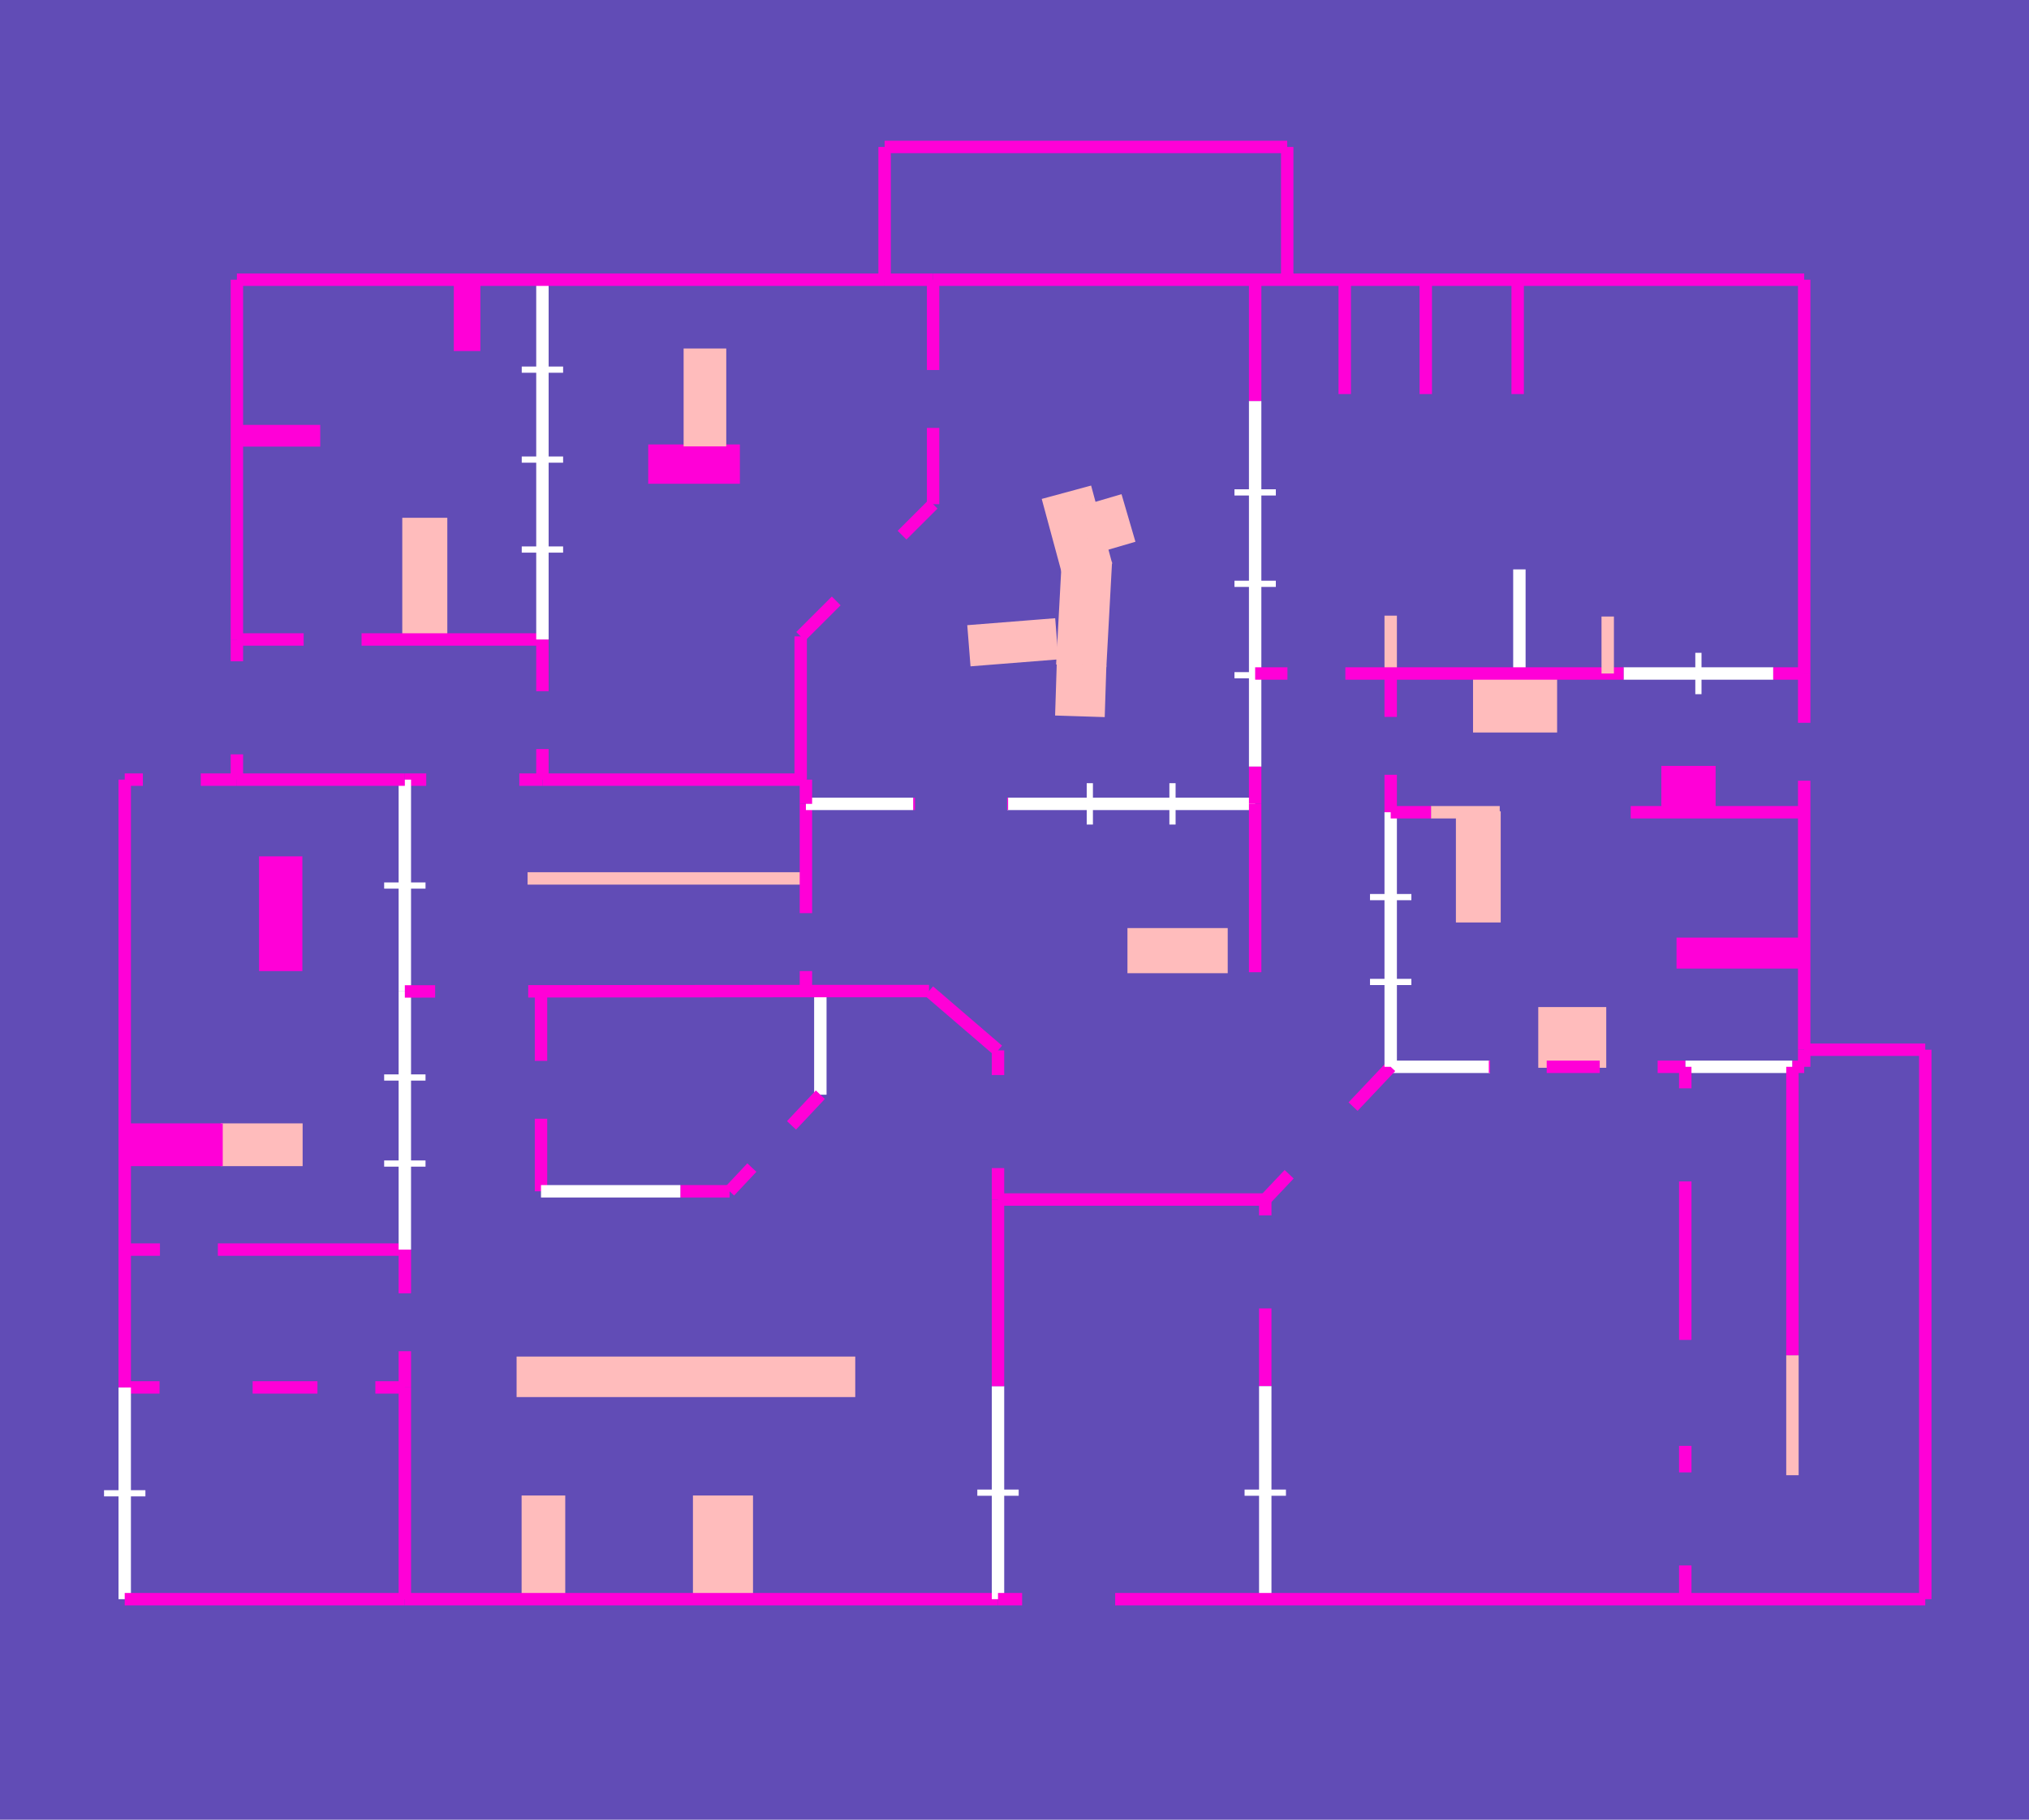
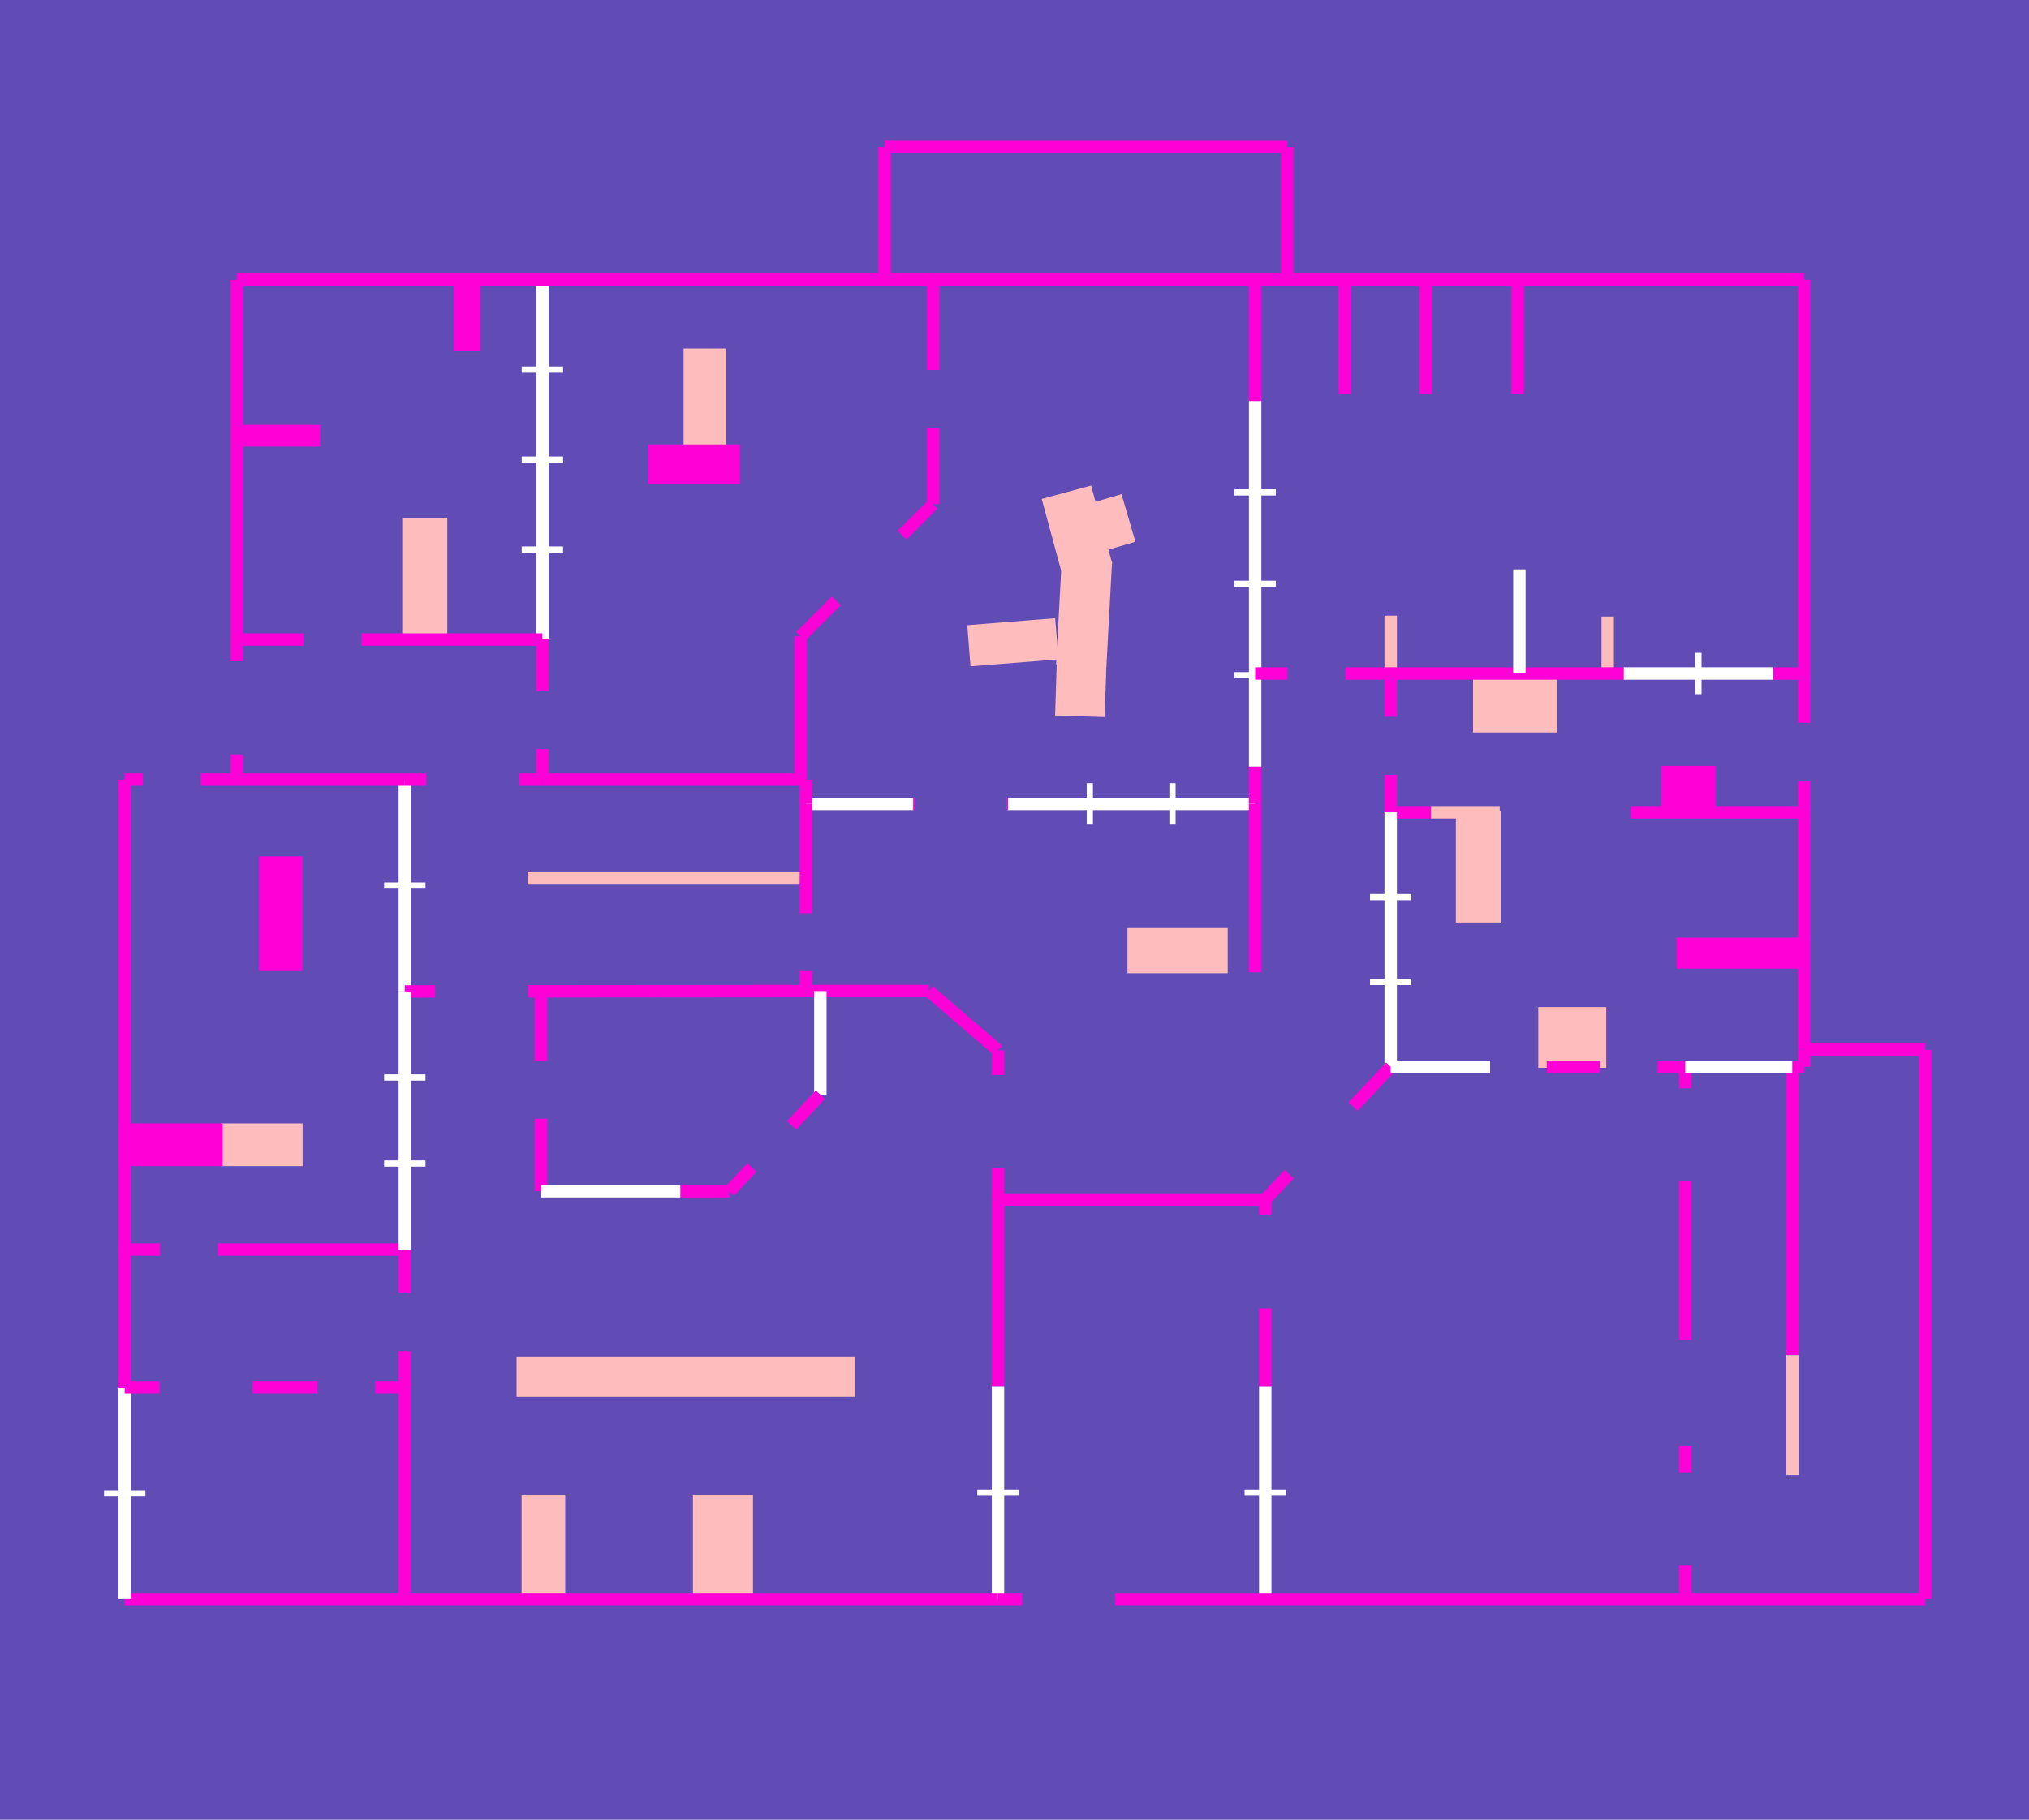
<svg xmlns="http://www.w3.org/2000/svg" viewBox="-377 -377 777 697">
  <rect fill="#614CB6" height="697" width="777" x="-377" y="-377" />
-   <path d="M27.433,103.294 L28.047,122.436 L46.298,121.851 L45.685,102.709 z" fill="#FFBCBC" stroke="#FFBCBC" stroke-width="0.75" transform="scale(1, -1)" />
-   <path d="M218.917,119.027 L187.47,119.027 L187.47,96.802 L218.917,96.802 z" fill="#FFBCBC" stroke="#FFBCBC" stroke-width="0.75" transform="scale(1, -1)" />
  <path d="M-193.416,269.863 L-202.838,269.863 L-202.838,242.925 L-193.416,242.925 z" fill="#FF00D7" stroke="#FF00D7" stroke-width="0.75" transform="scale(1, -1)" />
+   <path d="M-99.254,206.386 L-114.834,206.386 L-114.834,243.13 L-99.254,243.13 z" fill="#FFBCBC" stroke="#FFBCBC" stroke-width="0.75" transform="scale(1, -1)" />
+   <path d="M265.394,17.485 L313.915,17.485 L313.915,6.38 L265.394,6.38 z" fill="#FF00D7" stroke="#FF00D7" stroke-width="0.75" transform="scale(1, -1)" />
+   <path d="M48.464,161.39 L46.319,121.838 L27.826,122.841 L29.971,162.393 z" fill="#FFBCBC" stroke="#FFBCBC" stroke-width="0.75" transform="scale(1, -1)" />
  <path d="M22.388,185.631 L40.575,190.551 L48.464,161.39 L30.277,156.47 z" fill="#FFBCBC" stroke="#FFBCBC" stroke-width="0.75" transform="scale(1, -1)" />
+   <path d="M-261.587,5.419 L-277.423,5.419 L-277.423,48.611 L-261.587,48.611 z" fill="#FF00D7" stroke="#FF00D7" stroke-width="0.75" transform="scale(1, -1)" />
+   <path d="M237.735,-9.118 L212.451,-9.118 L212.451,-31.624 L237.735,-31.624 z" fill="#FFBCBC" stroke="#FFBCBC" stroke-width="0.75" transform="scale(1, -1)" />
+   <path d="M259.569,65.878 L279.616,65.878 L279.616,83.256 L259.569,83.256 z" fill="#FF00D7" stroke="#FF00D7" stroke-width="0.75" transform="scale(1, -1)" />
  <path d="M-4.996,122.172 L-6.187,137.188 L26.738,139.799 L27.929,124.783 z" fill="#FFBCBC" stroke="#FFBCBC" stroke-width="0.75" transform="scale(1, -1)" />
-   <path d="M-261.587,5.419 L-277.423,5.419 L-277.423,48.611 L-261.587,48.611 z" fill="#FF00D7" stroke="#FF00D7" stroke-width="0.75" transform="scale(1, -1)" />
-   <path d="M48.464,161.39 L46.319,121.838 L27.826,122.841 L29.971,162.393 z" fill="#FFBCBC" stroke="#FFBCBC" stroke-width="0.75" transform="scale(1, -1)" />
-   <path d="M-178.797,-142.984 L-49.859,-142.984 L-49.859,-157.753 L-178.797,-157.753 z" fill="#FFBCBC" stroke="#FFBCBC" stroke-width="0.75" transform="scale(1, -1)" />
-   <path d="M237.735,-9.118 L212.451,-9.118 L212.451,-31.624 L237.735,-31.624 z" fill="#FFBCBC" stroke="#FFBCBC" stroke-width="0.75" transform="scale(1, -1)" />
-   <path d="M57.347,169.74 L41.021,164.968 L35.905,182.47 L52.231,187.242 z" fill="#FFBCBC" stroke="#FFBCBC" stroke-width="0.75" transform="scale(1, -1)" />
+   <path d="M-292.08,-53.668 L-261.484,-53.668 L-261.484,-69.298 L-292.08,-69.298 z" fill="#FFBCBC" stroke="#FFBCBC" stroke-width="0.75" transform="scale(1, -1)" />
  <path d="M-160.915,-196.204 L-176.877,-196.204 L-176.877,-235.539 L-160.915,-235.539 z" fill="#FFBCBC" stroke="#FFBCBC" stroke-width="0.75" transform="scale(1, -1)" />
  <path d="M-222.576,132.058 L-206.076,132.058 L-206.076,178.293 L-222.576,178.293 z" fill="#FFBCBC" stroke="#FFBCBC" stroke-width="0.75" transform="scale(1, -1)" />
+   <path d="M55.131,21.139 L92.773,21.139 L92.773,4.603 L55.131,4.603 z" fill="#FFBCBC" stroke="#FFBCBC" stroke-width="0.75" transform="scale(1, -1)" />
  <path d="M-128.392,206.386 L-94.039,206.386 L-94.039,192.075 L-128.392,192.075 z" fill="#FF00D7" stroke="#FF00D7" stroke-width="0.75" transform="scale(1, -1)" />
+   <path d="M57.347,169.74 L41.021,164.968 L35.905,182.47 L52.231,187.242 z" fill="#FFBCBC" stroke="#FFBCBC" stroke-width="0.75" transform="scale(1, -1)" />
+   <path d="M27.433,103.294 L28.047,122.436 L46.298,121.851 L45.685,102.709 z" fill="#FFBCBC" stroke="#FFBCBC" stroke-width="0.75" transform="scale(1, -1)" />
+   <path d="M-286.286,206.316 L-254.744,206.316 L-254.744,213.869 L-286.286,213.869 z" fill="#FF00D7" stroke="#FF00D7" stroke-width="0.75" transform="scale(1, -1)" />
  <path d="M180.909,24.038 L197.318,24.038 L197.318,65.878 L180.909,65.878 z" fill="#FFBCBC" stroke="#FFBCBC" stroke-width="0.75" transform="scale(1, -1)" />
-   <path d="M55.131,21.139 L92.773,21.139 L92.773,4.603 L55.131,4.603 z" fill="#FFBCBC" stroke="#FFBCBC" stroke-width="0.75" transform="scale(1, -1)" />
-   <path d="M-292.08,-53.668 L-261.484,-53.668 L-261.484,-69.298 L-292.08,-69.298 z" fill="#FFBCBC" stroke="#FFBCBC" stroke-width="0.75" transform="scale(1, -1)" />
-   <path d="M-286.286,206.316 L-254.744,206.316 L-254.744,213.869 L-286.286,213.869 z" fill="#FF00D7" stroke="#FF00D7" stroke-width="0.75" transform="scale(1, -1)" />
  <path d="M-89.014,-196.204 L-111.264,-196.204 L-111.264,-235.539 L-89.014,-235.539 z" fill="#FFBCBC" stroke="#FFBCBC" stroke-width="0.75" transform="scale(1, -1)" />
+   <path d="M-178.797,-142.984 L-49.859,-142.984 L-49.859,-157.753 L-178.797,-157.753 z" fill="#FFBCBC" stroke="#FFBCBC" stroke-width="0.75" transform="scale(1, -1)" />
  <path d="M-329.237,-69.298 L-292.08,-69.298 L-292.08,-53.668 L-329.237,-53.668 z" fill="#FF00D7" stroke="#FF00D7" stroke-width="0.75" transform="scale(1, -1)" />
-   <path d="M265.394,17.485 L313.915,17.485 L313.915,6.38 L265.394,6.38 z" fill="#FF00D7" stroke="#FF00D7" stroke-width="0.75" transform="scale(1, -1)" />
-   <path d="M-99.254,206.386 L-114.834,206.386 L-114.834,243.13 L-99.254,243.13 z" fill="#FFBCBC" stroke="#FFBCBC" stroke-width="0.75" transform="scale(1, -1)" />
-   <path d="M259.569,65.878 L279.616,65.878 L279.616,83.256 L259.569,83.256 z" fill="#FF00D7" stroke="#FF00D7" stroke-width="0.75" transform="scale(1, -1)" />
-   <path d="M-19.669,183.876 L-19.669,213.09 z" fill="none" stroke="#FF00D7" stroke-width="4.752" transform="scale(1, -1)" />
-   <path d="M-19.669,235.268 L-19.669,269.863 z" fill="none" stroke="#FF00D7" stroke-width="4.752" transform="scale(1, -1)" />
-   <path d="M204.845,158.904 L204.845,119.027 z" fill="none" stroke="#FFFFFF" stroke-width="4.752" transform="scale(1, -1)" />
-   <path d="M309.407,-188.064 L309.407,-142.095 z" fill="none" stroke="#FFBCBC" stroke-width="4.752" transform="scale(1, -1)" />
-   <path d="M-221.969,-235.539 L5.182,-235.539 z" fill="none" stroke="#FF00D7" stroke-width="4.752" transform="scale(1, -1)" />
-   <path d="M-286.286,132.058 L-260.717,132.058 z" fill="none" stroke="#FF00D7" stroke-width="4.752" transform="scale(1, -1)" />
-   <path d="M-238.539,132.058 L-169.279,132.058 z" fill="none" stroke="#FF00D7" stroke-width="4.752" transform="scale(1, -1)" />
-   <path d="M197.318,65.878 L170.991,65.878 z" fill="none" stroke="#FFBCBC" stroke-width="4.752" transform="scale(1, -1)" />
-   <path d="M-169.279,132.058 L-169.279,112.259 z" fill="none" stroke="#FF00D7" stroke-width="4.752" transform="scale(1, -1)" />
-   <path d="M-169.279,90.081 L-169.279,78.373 z" fill="none" stroke="#FF00D7" stroke-width="4.752" transform="scale(1, -1)" />
-   <path d="M-62.85,-2.617 L-62.85,-42.309 z" fill="none" stroke="#FFFFFF" stroke-width="4.752" transform="scale(1, -1)" />
-   <path d="M247.474,65.878 L313.915,65.878 z" fill="none" stroke="#FF00D7" stroke-width="4.752" transform="scale(1, -1)" />
-   <path d="M-38.241,320.713 L115.932,320.713 z" fill="none" stroke="#FF00D7" stroke-width="4.752" transform="scale(1, -1)" />
-   <path d="M-286.286,78.373 L-286.286,88.059 z" fill="none" stroke="#FF00D7" stroke-width="4.752" transform="scale(1, -1)" />
-   <path d="M-286.286,123.702 L-286.286,132.058 z" fill="none" stroke="#FF00D7" stroke-width="4.752" transform="scale(1, -1)" />
-   <path d="M155.563,141.184 L155.563,119.027 z" fill="none" stroke="#FFBCBC" stroke-width="4.752" transform="scale(1, -1)" />
-   <path d="M-70.386,133.239 L-56.777,146.827 z" fill="none" stroke="#FF00D7" stroke-width="4.752" transform="scale(1, -1)" />
-   <path d="M-31.553,172.011 L-19.669,183.876 z" fill="none" stroke="#FF00D7" stroke-width="4.752" transform="scale(1, -1)" />
+   <path d="M218.917,119.027 L187.47,119.027 L187.47,96.802 L218.917,96.802 z" fill="#FFBCBC" stroke="#FFBCBC" stroke-width="0.75" transform="scale(1, -1)" />
  <path d="M-116.455,-79.306 L-97.608,-79.306 z" fill="none" stroke="#FF00D7" stroke-width="4.752" transform="scale(1, -1)" />
-   <path d="M-174.962,40.534 L-68.382,40.534 z" fill="none" stroke="#FFBCBC" stroke-width="4.752" transform="scale(1, -1)" />
-   <path d="M-286.286,269.863 L-286.286,132.058 z" fill="none" stroke="#FF00D7" stroke-width="4.752" transform="scale(1, -1)" />
-   <path d="M244.74,119.027 L302.063,119.027 z" fill="none" stroke="#FFFFFF" stroke-width="4.752" transform="scale(1, -1)" />
-   <path d="M273.401,111.107 L273.401,126.948 z" fill="none" stroke="#FFFFFF" stroke-width="2.376" transform="scale(1, -1)" />
-   <path d="M193.621,-31.624 L155.563,-31.624 z" fill="none" stroke="#FFFFFF" stroke-width="4.752" transform="scale(1, -1)" />
-   <path d="M-221.969,-101.643 L-293.573,-101.643 z" fill="none" stroke="#FF00D7" stroke-width="4.752" transform="scale(1, -1)" />
-   <path d="M-315.751,-101.643 L-329.237,-101.643 z" fill="none" stroke="#FF00D7" stroke-width="4.752" transform="scale(1, -1)" />
-   <path d="M-68.382,69.09 L-68.382,27.23 z" fill="none" stroke="#FF00D7" stroke-width="4.752" transform="scale(1, -1)" />
-   <path d="M-68.382,5.052 L-68.382,-2.617 z" fill="none" stroke="#FF00D7" stroke-width="4.752" transform="scale(1, -1)" />
-   <path d="M-329.237,-154.427 L-315.902,-154.427 z" fill="none" stroke="#FF00D7" stroke-width="4.752" transform="scale(1, -1)" />
-   <path d="M-280.258,-154.427 L-255.436,-154.427 z" fill="none" stroke="#FF00D7" stroke-width="4.752" transform="scale(1, -1)" />
-   <path d="M-233.258,-154.427 L-221.969,-154.427 z" fill="none" stroke="#FF00D7" stroke-width="4.752" transform="scale(1, -1)" />
-   <path d="M5.182,-153.95 L5.182,-235.539 z" fill="none" stroke="#FFFFFF" stroke-width="4.752" transform="scale(1, -1)" />
-   <path d="M-2.739,-194.744 L13.103,-194.744 z" fill="none" stroke="#FFFFFF" stroke-width="2.376" transform="scale(1, -1)" />
-   <path d="M-70.386,133.239 L-70.386,78.373 z" fill="none" stroke="#FF00D7" stroke-width="4.752" transform="scale(1, -1)" />
-   <path d="M-329.237,78.373 L-329.237,-101.643 z" fill="none" stroke="#FF00D7" stroke-width="4.752" transform="scale(1, -1)" />
+   <path d="M8.687,69.09 L103.656,69.09 z" fill="none" stroke="#FFFFFF" stroke-width="4.752" transform="scale(1, -1)" />
+   <path d="M40.344,61.169 L40.344,77.01 z" fill="none" stroke="#FFFFFF" stroke-width="2.376" transform="scale(1, -1)" />
+   <path d="M72,61.169 L72,77.01 z" fill="none" stroke="#FFFFFF" stroke-width="2.376" transform="scale(1, -1)" />
  <path d="M103.656,223.411 L103.656,83.346 z" fill="none" stroke="#FFFFFF" stroke-width="4.752" transform="scale(1, -1)" />
  <path d="M95.735,188.395 L111.576,188.395 z" fill="none" stroke="#FFFFFF" stroke-width="2.376" transform="scale(1, -1)" />
  <path d="M95.735,153.378 L111.576,153.378 z" fill="none" stroke="#FFFFFF" stroke-width="2.376" transform="scale(1, -1)" />
  <path d="M95.735,118.362 L111.576,118.362 z" fill="none" stroke="#FFFFFF" stroke-width="2.376" transform="scale(1, -1)" />
+   <path d="M313.915,-25.081 L313.915,-31.624 z" fill="none" stroke="#FF00D7" stroke-width="4.752" transform="scale(1, -1)" />
+   <path d="M309.407,-142.095 L309.407,-31.624 z" fill="none" stroke="#FF00D7" stroke-width="4.752" transform="scale(1, -1)" />
  <path d="M-221.969,-154.427 L-221.969,-140.566 z" fill="none" stroke="#FF00D7" stroke-width="4.752" transform="scale(1, -1)" />
  <path d="M-221.969,-118.388 L-221.969,-101.643 z" fill="none" stroke="#FF00D7" stroke-width="4.752" transform="scale(1, -1)" />
+   <path d="M360.278,-235.539 L360.278,-25.081 z" fill="none" stroke="#FF00D7" stroke-width="4.752" transform="scale(1, -1)" />
+   <path d="M155.563,65.878 L170.991,65.878 z" fill="none" stroke="#FF00D7" stroke-width="4.752" transform="scale(1, -1)" />
  <path d="M268.367,-176.816 L268.367,-186.977 z" fill="none" stroke="#FF00D7" stroke-width="4.752" transform="scale(1, -1)" />
  <path d="M268.367,-222.621 L268.367,-235.539 z" fill="none" stroke="#FF00D7" stroke-width="4.752" transform="scale(1, -1)" />
-   <path d="M107.528,-82.46 L107.528,-88.522 z" fill="none" stroke="#FF00D7" stroke-width="4.752" transform="scale(1, -1)" />
-   <path d="M107.528,-124.165 L107.528,-153.95 z" fill="none" stroke="#FF00D7" stroke-width="4.752" transform="scale(1, -1)" />
-   <path d="M107.528,-153.95 L107.528,-235.539 z" fill="none" stroke="#FFFFFF" stroke-width="4.752" transform="scale(1, -1)" />
-   <path d="M99.608,-194.744 L115.449,-194.744 z" fill="none" stroke="#FFFFFF" stroke-width="2.376" transform="scale(1, -1)" />
+   <path d="M-286.286,78.373 L-300.112,78.373 z" fill="none" stroke="#FF00D7" stroke-width="4.752" transform="scale(1, -1)" />
+   <path d="M-322.29,78.373 L-329.237,78.373 z" fill="none" stroke="#FF00D7" stroke-width="4.752" transform="scale(1, -1)" />
+   <path d="M-70.386,78.373 L-169.279,78.373 z" fill="none" stroke="#FF00D7" stroke-width="4.752" transform="scale(1, -1)" />
+   <path d="M8.687,69.09 L9.055,69.09 z" fill="none" stroke="#FF00D7" stroke-width="4.752" transform="scale(1, -1)" />
+   <path d="M-26.589,69.09 L-27.305,69.09 z" fill="none" stroke="#FF00D7" stroke-width="4.752" transform="scale(1, -1)" />
+   <path d="M-221.969,-2.759 L-221.969,78.373 z" fill="none" stroke="#FFFFFF" stroke-width="4.752" transform="scale(1, -1)" />
+   <path d="M-214.048,37.807 L-229.889,37.807 z" fill="none" stroke="#FFFFFF" stroke-width="2.376" transform="scale(1, -1)" />
+   <path d="M168.991,226.063 L168.991,269.863 z" fill="none" stroke="#FF00D7" stroke-width="4.752" transform="scale(1, -1)" />
+   <path d="M-329.237,-235.539 L-221.969,-235.539 z" fill="none" stroke="#FF00D7" stroke-width="4.752" transform="scale(1, -1)" />
+   <path d="M-221.969,-101.643 L-293.573,-101.643 z" fill="none" stroke="#FF00D7" stroke-width="4.752" transform="scale(1, -1)" />
+   <path d="M-315.751,-101.643 L-329.237,-101.643 z" fill="none" stroke="#FF00D7" stroke-width="4.752" transform="scale(1, -1)" />
+   <path d="M-174.962,40.534 L-68.382,40.534 z" fill="none" stroke="#FFBCBC" stroke-width="4.752" transform="scale(1, -1)" />
+   <path d="M268.367,-31.624 L257.789,-31.624 z" fill="none" stroke="#FF00D7" stroke-width="4.752" transform="scale(1, -1)" />
+   <path d="M235.611,-31.624 L215.309,-31.624 z" fill="none" stroke="#FF00D7" stroke-width="4.752" transform="scale(1, -1)" />
+   <path d="M193.131,-31.624 L193.621,-31.624 z" fill="none" stroke="#FF00D7" stroke-width="4.752" transform="scale(1, -1)" />
+   <path d="M115.932,320.713 L115.932,269.863 z" fill="none" stroke="#FF00D7" stroke-width="4.752" transform="scale(1, -1)" />
+   <path d="M103.656,69.09 L103.656,83.346 z" fill="none" stroke="#FF00D7" stroke-width="4.752" transform="scale(1, -1)" />
+   <path d="M268.367,-31.624 L268.367,-39.88 z" fill="none" stroke="#FF00D7" stroke-width="4.752" transform="scale(1, -1)" />
+   <path d="M268.367,-75.524 L268.367,-136.231 z" fill="none" stroke="#FF00D7" stroke-width="4.752" transform="scale(1, -1)" />
+   <path d="M-169.825,-2.759 L-169.825,-29.345 z" fill="none" stroke="#FF00D7" stroke-width="4.752" transform="scale(1, -1)" />
+   <path d="M-169.825,-51.523 L-169.825,-79.306 z" fill="none" stroke="#FF00D7" stroke-width="4.752" transform="scale(1, -1)" />
+   <path d="M-70.386,133.239 L-56.777,146.827 z" fill="none" stroke="#FF00D7" stroke-width="4.752" transform="scale(1, -1)" />
+   <path d="M-31.553,172.011 L-19.669,183.876 z" fill="none" stroke="#FF00D7" stroke-width="4.752" transform="scale(1, -1)" />
  <path d="M309.407,-31.624 L268.367,-31.624 z" fill="none" stroke="#FFFFFF" stroke-width="4.752" transform="scale(1, -1)" />
+   <path d="M-70.386,133.239 L-70.386,78.373 z" fill="none" stroke="#FF00D7" stroke-width="4.752" transform="scale(1, -1)" />
  <path d="M-169.279,269.863 L-169.279,132.058 z" fill="none" stroke="#FFFFFF" stroke-width="4.752" transform="scale(1, -1)" />
  <path d="M-177.2,235.412 L-161.359,235.412 z" fill="none" stroke="#FFFFFF" stroke-width="2.376" transform="scale(1, -1)" />
  <path d="M-177.2,200.961 L-161.359,200.961 z" fill="none" stroke="#FFFFFF" stroke-width="2.376" transform="scale(1, -1)" />
  <path d="M-177.2,166.51 L-161.359,166.51 z" fill="none" stroke="#FFFFFF" stroke-width="2.376" transform="scale(1, -1)" />
-   <path d="M313.915,-25.081 L313.915,-31.624 z" fill="none" stroke="#FF00D7" stroke-width="4.752" transform="scale(1, -1)" />
+   <path d="M-329.237,-235.539 L-329.237,-154.427 z" fill="none" stroke="#FFFFFF" stroke-width="4.752" transform="scale(1, -1)" />
+   <path d="M-321.316,-194.983 L-337.158,-194.983 z" fill="none" stroke="#FFFFFF" stroke-width="2.376" transform="scale(1, -1)" />
+   <path d="M137.963,269.863 L137.963,226.063 z" fill="none" stroke="#FF00D7" stroke-width="4.752" transform="scale(1, -1)" />
+   <path d="M107.528,-153.95 L107.528,-235.539 z" fill="none" stroke="#FFFFFF" stroke-width="4.752" transform="scale(1, -1)" />
+   <path d="M99.608,-194.744 L115.449,-194.744 z" fill="none" stroke="#FFFFFF" stroke-width="2.376" transform="scale(1, -1)" />
+   <path d="M-27.305,69.09 L-68.382,69.09 z" fill="none" stroke="#FFFFFF" stroke-width="4.752" transform="scale(1, -1)" />
+   <path d="M155.563,-31.624 L155.563,65.878 z" fill="none" stroke="#FFFFFF" stroke-width="4.752" transform="scale(1, -1)" />
+   <path d="M163.484,0.877 L147.643,0.877 z" fill="none" stroke="#FFFFFF" stroke-width="2.376" transform="scale(1, -1)" />
+   <path d="M163.484,33.377 L147.643,33.377 z" fill="none" stroke="#FFFFFF" stroke-width="2.376" transform="scale(1, -1)" />
+   <path d="M313.915,-31.624 L309.407,-31.624 z" fill="none" stroke="#FF00D7" stroke-width="4.752" transform="scale(1, -1)" />
+   <path d="M5.182,-82.46 L5.182,-70.421 z" fill="none" stroke="#FF00D7" stroke-width="4.752" transform="scale(1, -1)" />
+   <path d="M5.182,-34.778 L5.182,-25.327 z" fill="none" stroke="#FF00D7" stroke-width="4.752" transform="scale(1, -1)" />
+   <path d="M155.563,-31.624 L141.153,-46.874 z" fill="none" stroke="#FF00D7" stroke-width="4.752" transform="scale(1, -1)" />
+   <path d="M116.673,-72.782 L107.528,-82.46 z" fill="none" stroke="#FF00D7" stroke-width="4.752" transform="scale(1, -1)" />
+   <path d="M-21.237,-2.617 L-68.382,-2.617 z" fill="none" stroke="#FF00D7" stroke-width="4.752" transform="scale(1, -1)" />
+   <path d="M155.563,141.184 L155.563,119.027 z" fill="none" stroke="#FFBCBC" stroke-width="4.752" transform="scale(1, -1)" />
  <path d="M155.563,119.027 L155.563,102.406 z" fill="none" stroke="#FF00D7" stroke-width="4.752" transform="scale(1, -1)" />
  <path d="M155.563,80.228 L155.563,65.878 z" fill="none" stroke="#FF00D7" stroke-width="4.752" transform="scale(1, -1)" />
+   <path d="M197.318,65.878 L170.991,65.878 z" fill="none" stroke="#FFBCBC" stroke-width="4.752" transform="scale(1, -1)" />
+   <path d="M115.932,269.863 L-19.669,269.863 z" fill="none" stroke="#FF00D7" stroke-width="4.752" transform="scale(1, -1)" />
+   <path d="M204.186,269.863 L204.186,226.063 z" fill="none" stroke="#FF00D7" stroke-width="4.752" transform="scale(1, -1)" />
+   <path d="M-68.382,69.09 L-68.382,27.23 z" fill="none" stroke="#FF00D7" stroke-width="4.752" transform="scale(1, -1)" />
+   <path d="M-68.382,5.052 L-68.382,-2.617 z" fill="none" stroke="#FF00D7" stroke-width="4.752" transform="scale(1, -1)" />
+   <path d="M-329.237,78.373 L-329.237,-101.643 z" fill="none" stroke="#FF00D7" stroke-width="4.752" transform="scale(1, -1)" />
+   <path d="M-19.669,183.876 L-19.669,213.09 z" fill="none" stroke="#FF00D7" stroke-width="4.752" transform="scale(1, -1)" />
+   <path d="M-19.669,235.268 L-19.669,269.863 z" fill="none" stroke="#FF00D7" stroke-width="4.752" transform="scale(1, -1)" />
+   <path d="M244.74,119.027 L302.063,119.027 z" fill="none" stroke="#FFFFFF" stroke-width="4.752" transform="scale(1, -1)" />
+   <path d="M273.401,111.107 L273.401,126.948 z" fill="none" stroke="#FFFFFF" stroke-width="2.376" transform="scale(1, -1)" />
+   <path d="M-62.85,-2.617 L-62.85,-42.309 z" fill="none" stroke="#FFFFFF" stroke-width="4.752" transform="scale(1, -1)" />
+   <path d="M-329.237,-154.427 L-315.902,-154.427 z" fill="none" stroke="#FF00D7" stroke-width="4.752" transform="scale(1, -1)" />
+   <path d="M-280.258,-154.427 L-255.436,-154.427 z" fill="none" stroke="#FF00D7" stroke-width="4.752" transform="scale(1, -1)" />
+   <path d="M-233.258,-154.427 L-221.969,-154.427 z" fill="none" stroke="#FF00D7" stroke-width="4.752" transform="scale(1, -1)" />
+   <path d="M-221.969,-2.759 L-210.368,-2.748 z" fill="none" stroke="#FF00D7" stroke-width="4.752" transform="scale(1, -1)" />
+   <path d="M-174.724,-2.715 L-68.382,-2.617 z" fill="none" stroke="#FF00D7" stroke-width="4.752" transform="scale(1, -1)" />
+   <path d="M5.182,-153.95 L5.182,-235.539 z" fill="none" stroke="#FFFFFF" stroke-width="4.752" transform="scale(1, -1)" />
+   <path d="M-2.739,-194.744 L13.103,-194.744 z" fill="none" stroke="#FFFFFF" stroke-width="2.376" transform="scale(1, -1)" />
  <path d="M-38.241,269.863 L-286.286,269.863 z" fill="none" stroke="#FF00D7" stroke-width="4.752" transform="scale(1, -1)" />
-   <path d="M-221.969,-235.539 L-221.969,-154.427 z" fill="none" stroke="#FF00D7" stroke-width="4.752" transform="scale(1, -1)" />
-   <path d="M5.182,-82.46 L5.182,-70.421 z" fill="none" stroke="#FF00D7" stroke-width="4.752" transform="scale(1, -1)" />
-   <path d="M5.182,-34.778 L5.182,-25.327 z" fill="none" stroke="#FF00D7" stroke-width="4.752" transform="scale(1, -1)" />
-   <path d="M103.656,119.027 L116.024,119.027 z" fill="none" stroke="#FF00D7" stroke-width="4.752" transform="scale(1, -1)" />
-   <path d="M138.202,119.027 L244.74,119.027 z" fill="none" stroke="#FF00D7" stroke-width="4.752" transform="scale(1, -1)" />
-   <path d="M155.563,-31.624 L141.153,-46.874 z" fill="none" stroke="#FF00D7" stroke-width="4.752" transform="scale(1, -1)" />
-   <path d="M116.673,-72.782 L107.528,-82.46 z" fill="none" stroke="#FF00D7" stroke-width="4.752" transform="scale(1, -1)" />
-   <path d="M107.528,-82.46 L5.182,-82.46 z" fill="none" stroke="#FF00D7" stroke-width="4.752" transform="scale(1, -1)" />
-   <path d="M360.278,-235.539 L360.278,-25.081 z" fill="none" stroke="#FF00D7" stroke-width="4.752" transform="scale(1, -1)" />
-   <path d="M268.367,-31.624 L257.789,-31.624 z" fill="none" stroke="#FF00D7" stroke-width="4.752" transform="scale(1, -1)" />
-   <path d="M235.611,-31.624 L215.309,-31.624 z" fill="none" stroke="#FF00D7" stroke-width="4.752" transform="scale(1, -1)" />
-   <path d="M193.131,-31.624 L193.621,-31.624 z" fill="none" stroke="#FF00D7" stroke-width="4.752" transform="scale(1, -1)" />
+   <path d="M-97.608,-79.306 L-89.074,-70.222 z" fill="none" stroke="#FF00D7" stroke-width="4.752" transform="scale(1, -1)" />
+   <path d="M-73.889,-54.059 L-62.85,-42.309 z" fill="none" stroke="#FF00D7" stroke-width="4.752" transform="scale(1, -1)" />
+   <path d="M238.669,119.027 L238.669,140.852 z" fill="none" stroke="#FFBCBC" stroke-width="4.752" transform="scale(1, -1)" />
+   <path d="M103.656,269.863 L103.656,223.411 z" fill="none" stroke="#FF00D7" stroke-width="4.752" transform="scale(1, -1)" />
  <path d="M-221.969,-101.643 L-221.969,-2.759 z" fill="none" stroke="#FFFFFF" stroke-width="4.752" transform="scale(1, -1)" />
  <path d="M-214.048,-68.682 L-229.889,-68.682 z" fill="none" stroke="#FFFFFF" stroke-width="2.376" transform="scale(1, -1)" />
  <path d="M-214.048,-35.72 L-229.889,-35.72 z" fill="none" stroke="#FFFFFF" stroke-width="2.376" transform="scale(1, -1)" />
+   <path d="M-169.825,-79.306 L-116.455,-79.306 z" fill="none" stroke="#FFFFFF" stroke-width="4.752" transform="scale(1, -1)" />
+   <path d="M-169.279,132.058 L-169.279,112.259 z" fill="none" stroke="#FF00D7" stroke-width="4.752" transform="scale(1, -1)" />
+   <path d="M-169.279,90.081 L-169.279,78.373 z" fill="none" stroke="#FF00D7" stroke-width="4.752" transform="scale(1, -1)" />
+   <path d="M-221.969,-235.539 L5.182,-235.539 z" fill="none" stroke="#FF00D7" stroke-width="4.752" transform="scale(1, -1)" />
+   <path d="M313.915,-25.081 L360.278,-25.081 z" fill="none" stroke="#FF00D7" stroke-width="4.752" transform="scale(1, -1)" />
+   <path d="M107.528,-82.46 L107.528,-88.522 z" fill="none" stroke="#FF00D7" stroke-width="4.752" transform="scale(1, -1)" />
+   <path d="M107.528,-124.165 L107.528,-153.95 z" fill="none" stroke="#FF00D7" stroke-width="4.752" transform="scale(1, -1)" />
+   <path d="M302.063,119.027 L313.915,119.027 z" fill="none" stroke="#FF00D7" stroke-width="4.752" transform="scale(1, -1)" />
+   <path d="M193.621,-31.624 L155.563,-31.624 z" fill="none" stroke="#FFFFFF" stroke-width="4.752" transform="scale(1, -1)" />
+   <path d="M103.656,4.603 L103.656,69.09 z" fill="none" stroke="#FF00D7" stroke-width="4.752" transform="scale(1, -1)" />
+   <path d="M-68.382,78.373 L-68.382,69.09 z" fill="none" stroke="#FF00D7" stroke-width="4.752" transform="scale(1, -1)" />
+   <path d="M-221.969,78.373 L-286.286,78.373 z" fill="none" stroke="#FF00D7" stroke-width="4.752" transform="scale(1, -1)" />
+   <path d="M-38.241,320.713 L115.932,320.713 z" fill="none" stroke="#FF00D7" stroke-width="4.752" transform="scale(1, -1)" />
+   <path d="M-19.669,269.863 L-38.241,269.863 z" fill="none" stroke="#FF00D7" stroke-width="4.752" transform="scale(1, -1)" />
+   <path d="M313.915,119.027 L313.915,269.863 z" fill="none" stroke="#FF00D7" stroke-width="4.752" transform="scale(1, -1)" />
+   <path d="M309.407,-188.064 L309.407,-142.095 z" fill="none" stroke="#FFBCBC" stroke-width="4.752" transform="scale(1, -1)" />
+   <path d="M-38.241,320.713 L-38.241,269.863 z" fill="none" stroke="#FF00D7" stroke-width="4.752" transform="scale(1, -1)" />
+   <path d="M-286.286,269.863 L-286.286,132.058 z" fill="none" stroke="#FF00D7" stroke-width="4.752" transform="scale(1, -1)" />
+   <path d="M-286.286,78.373 L-286.286,88.059 z" fill="none" stroke="#FF00D7" stroke-width="4.752" transform="scale(1, -1)" />
+   <path d="M-286.286,123.702 L-286.286,132.058 z" fill="none" stroke="#FF00D7" stroke-width="4.752" transform="scale(1, -1)" />
+   <path d="M247.474,65.878 L313.915,65.878 z" fill="none" stroke="#FF00D7" stroke-width="4.752" transform="scale(1, -1)" />
  <path d="M5.182,-25.327 L-21.237,-2.617 z" fill="none" stroke="#FF00D7" stroke-width="4.752" transform="scale(1, -1)" />
-   <path d="M-21.237,-2.617 L-68.382,-2.617 z" fill="none" stroke="#FF00D7" stroke-width="4.752" transform="scale(1, -1)" />
-   <path d="M268.367,-31.624 L268.367,-39.88 z" fill="none" stroke="#FF00D7" stroke-width="4.752" transform="scale(1, -1)" />
-   <path d="M268.367,-75.524 L268.367,-136.231 z" fill="none" stroke="#FF00D7" stroke-width="4.752" transform="scale(1, -1)" />
-   <path d="M-329.237,-235.539 L-329.237,-154.427 z" fill="none" stroke="#FFFFFF" stroke-width="4.752" transform="scale(1, -1)" />
-   <path d="M-321.316,-194.983 L-337.158,-194.983 z" fill="none" stroke="#FFFFFF" stroke-width="2.376" transform="scale(1, -1)" />
-   <path d="M8.687,69.09 L103.656,69.09 z" fill="none" stroke="#FFFFFF" stroke-width="4.752" transform="scale(1, -1)" />
-   <path d="M40.344,61.169 L40.344,77.01 z" fill="none" stroke="#FFFFFF" stroke-width="2.376" transform="scale(1, -1)" />
-   <path d="M72,61.169 L72,77.01 z" fill="none" stroke="#FFFFFF" stroke-width="2.376" transform="scale(1, -1)" />
+   <path d="M-70.386,78.373 L-68.382,78.373 z" fill="none" stroke="#FF00D7" stroke-width="4.752" transform="scale(1, -1)" />
+   <path d="M-329.237,-101.643 L-329.237,-154.427 z" fill="none" stroke="#FF00D7" stroke-width="4.752" transform="scale(1, -1)" />
+   <path d="M-221.969,-235.539 L-221.969,-154.427 z" fill="none" stroke="#FF00D7" stroke-width="4.752" transform="scale(1, -1)" />
+   <path d="M313.915,119.027 L313.915,100.145 z" fill="none" stroke="#FF00D7" stroke-width="4.752" transform="scale(1, -1)" />
+   <path d="M313.915,77.967 L313.915,-25.081 z" fill="none" stroke="#FF00D7" stroke-width="4.752" transform="scale(1, -1)" />
+   <path d="M-286.286,132.058 L-260.717,132.058 z" fill="none" stroke="#FF00D7" stroke-width="4.752" transform="scale(1, -1)" />
+   <path d="M-238.539,132.058 L-169.279,132.058 z" fill="none" stroke="#FF00D7" stroke-width="4.752" transform="scale(1, -1)" />
+   <path d="M5.182,-82.46 L5.182,-153.95 z" fill="none" stroke="#FF00D7" stroke-width="4.752" transform="scale(1, -1)" />
+   <path d="M313.915,269.863 L115.932,269.863 z" fill="none" stroke="#FF00D7" stroke-width="4.752" transform="scale(1, -1)" />
+   <path d="M360.278,-235.539 L50.06,-235.539 z" fill="none" stroke="#FF00D7" stroke-width="4.752" transform="scale(1, -1)" />
+   <path d="M14.417,-235.539 L5.182,-235.539 z" fill="none" stroke="#FF00D7" stroke-width="4.752" transform="scale(1, -1)" />
+   <path d="M103.656,119.027 L116.024,119.027 z" fill="none" stroke="#FF00D7" stroke-width="4.752" transform="scale(1, -1)" />
+   <path d="M138.202,119.027 L244.74,119.027 z" fill="none" stroke="#FF00D7" stroke-width="4.752" transform="scale(1, -1)" />
  <path d="M-169.279,78.373 L-178.127,78.373 z" fill="none" stroke="#FF00D7" stroke-width="4.752" transform="scale(1, -1)" />
  <path d="M-213.77,78.373 L-221.969,78.373 z" fill="none" stroke="#FF00D7" stroke-width="4.752" transform="scale(1, -1)" />
-   <path d="M313.915,-31.624 L309.407,-31.624 z" fill="none" stroke="#FF00D7" stroke-width="4.752" transform="scale(1, -1)" />
-   <path d="M168.991,226.063 L168.991,269.863 z" fill="none" stroke="#FF00D7" stroke-width="4.752" transform="scale(1, -1)" />
-   <path d="M-329.237,-101.643 L-329.237,-154.427 z" fill="none" stroke="#FF00D7" stroke-width="4.752" transform="scale(1, -1)" />
-   <path d="M313.915,119.027 L313.915,100.145 z" fill="none" stroke="#FF00D7" stroke-width="4.752" transform="scale(1, -1)" />
-   <path d="M313.915,77.967 L313.915,-25.081 z" fill="none" stroke="#FF00D7" stroke-width="4.752" transform="scale(1, -1)" />
-   <path d="M360.278,-235.539 L50.06,-235.539 z" fill="none" stroke="#FF00D7" stroke-width="4.752" transform="scale(1, -1)" />
-   <path d="M14.417,-235.539 L5.182,-235.539 z" fill="none" stroke="#FF00D7" stroke-width="4.752" transform="scale(1, -1)" />
-   <path d="M309.407,-142.095 L309.407,-31.624 z" fill="none" stroke="#FF00D7" stroke-width="4.752" transform="scale(1, -1)" />
-   <path d="M103.656,69.09 L103.656,83.346 z" fill="none" stroke="#FF00D7" stroke-width="4.752" transform="scale(1, -1)" />
-   <path d="M-169.825,-2.759 L-169.825,-29.345 z" fill="none" stroke="#FF00D7" stroke-width="4.752" transform="scale(1, -1)" />
-   <path d="M-169.825,-51.523 L-169.825,-79.306 z" fill="none" stroke="#FF00D7" stroke-width="4.752" transform="scale(1, -1)" />
-   <path d="M103.656,269.863 L103.656,223.411 z" fill="none" stroke="#FF00D7" stroke-width="4.752" transform="scale(1, -1)" />
-   <path d="M155.563,-31.624 L155.563,65.878 z" fill="none" stroke="#FFFFFF" stroke-width="4.752" transform="scale(1, -1)" />
-   <path d="M163.484,0.877 L147.643,0.877 z" fill="none" stroke="#FFFFFF" stroke-width="2.376" transform="scale(1, -1)" />
-   <path d="M163.484,33.377 L147.643,33.377 z" fill="none" stroke="#FFFFFF" stroke-width="2.376" transform="scale(1, -1)" />
-   <path d="M5.182,-82.46 L5.182,-153.95 z" fill="none" stroke="#FF00D7" stroke-width="4.752" transform="scale(1, -1)" />
-   <path d="M-221.969,-2.759 L-221.969,78.373 z" fill="none" stroke="#FFFFFF" stroke-width="4.752" transform="scale(1, -1)" />
-   <path d="M-214.048,37.807 L-229.889,37.807 z" fill="none" stroke="#FFFFFF" stroke-width="2.376" transform="scale(1, -1)" />
-   <path d="M-38.241,320.713 L-38.241,269.863 z" fill="none" stroke="#FF00D7" stroke-width="4.752" transform="scale(1, -1)" />
-   <path d="M-97.608,-79.306 L-89.074,-70.222 z" fill="none" stroke="#FF00D7" stroke-width="4.752" transform="scale(1, -1)" />
-   <path d="M-73.889,-54.059 L-62.85,-42.309 z" fill="none" stroke="#FF00D7" stroke-width="4.752" transform="scale(1, -1)" />
-   <path d="M204.186,269.863 L204.186,226.063 z" fill="none" stroke="#FF00D7" stroke-width="4.752" transform="scale(1, -1)" />
-   <path d="M-169.825,-79.306 L-116.455,-79.306 z" fill="none" stroke="#FFFFFF" stroke-width="4.752" transform="scale(1, -1)" />
-   <path d="M115.932,320.713 L115.932,269.863 z" fill="none" stroke="#FF00D7" stroke-width="4.752" transform="scale(1, -1)" />
-   <path d="M-221.969,78.373 L-286.286,78.373 z" fill="none" stroke="#FF00D7" stroke-width="4.752" transform="scale(1, -1)" />
-   <path d="M-70.386,78.373 L-169.279,78.373 z" fill="none" stroke="#FF00D7" stroke-width="4.752" transform="scale(1, -1)" />
-   <path d="M137.963,269.863 L137.963,226.063 z" fill="none" stroke="#FF00D7" stroke-width="4.752" transform="scale(1, -1)" />
-   <path d="M8.687,69.09 L9.055,69.09 z" fill="none" stroke="#FF00D7" stroke-width="4.752" transform="scale(1, -1)" />
-   <path d="M-26.589,69.09 L-27.305,69.09 z" fill="none" stroke="#FF00D7" stroke-width="4.752" transform="scale(1, -1)" />
-   <path d="M-27.305,69.09 L-68.382,69.09 z" fill="none" stroke="#FFFFFF" stroke-width="4.752" transform="scale(1, -1)" />
-   <path d="M302.063,119.027 L313.915,119.027 z" fill="none" stroke="#FF00D7" stroke-width="4.752" transform="scale(1, -1)" />
-   <path d="M313.915,119.027 L313.915,269.863 z" fill="none" stroke="#FF00D7" stroke-width="4.752" transform="scale(1, -1)" />
-   <path d="M155.563,65.878 L170.991,65.878 z" fill="none" stroke="#FF00D7" stroke-width="4.752" transform="scale(1, -1)" />
-   <path d="M238.669,119.027 L238.669,140.852 z" fill="none" stroke="#FFBCBC" stroke-width="4.752" transform="scale(1, -1)" />
-   <path d="M-68.382,78.373 L-68.382,69.09 z" fill="none" stroke="#FF00D7" stroke-width="4.752" transform="scale(1, -1)" />
-   <path d="M-286.286,78.373 L-300.112,78.373 z" fill="none" stroke="#FF00D7" stroke-width="4.752" transform="scale(1, -1)" />
-   <path d="M-322.29,78.373 L-329.237,78.373 z" fill="none" stroke="#FF00D7" stroke-width="4.752" transform="scale(1, -1)" />
-   <path d="M103.656,4.603 L103.656,69.09 z" fill="none" stroke="#FF00D7" stroke-width="4.752" transform="scale(1, -1)" />
-   <path d="M-221.969,-2.759 L-210.368,-2.748 z" fill="none" stroke="#FF00D7" stroke-width="4.752" transform="scale(1, -1)" />
-   <path d="M-174.724,-2.715 L-68.382,-2.617 z" fill="none" stroke="#FF00D7" stroke-width="4.752" transform="scale(1, -1)" />
-   <path d="M-70.386,78.373 L-68.382,78.373 z" fill="none" stroke="#FF00D7" stroke-width="4.752" transform="scale(1, -1)" />
-   <path d="M115.932,269.863 L-19.669,269.863 z" fill="none" stroke="#FF00D7" stroke-width="4.752" transform="scale(1, -1)" />
-   <path d="M-19.669,269.863 L-38.241,269.863 z" fill="none" stroke="#FF00D7" stroke-width="4.752" transform="scale(1, -1)" />
-   <path d="M-329.237,-235.539 L-221.969,-235.539 z" fill="none" stroke="#FF00D7" stroke-width="4.752" transform="scale(1, -1)" />
-   <path d="M313.915,-25.081 L360.278,-25.081 z" fill="none" stroke="#FF00D7" stroke-width="4.752" transform="scale(1, -1)" />
-   <path d="M313.915,269.863 L115.932,269.863 z" fill="none" stroke="#FF00D7" stroke-width="4.752" transform="scale(1, -1)" />
+   <path d="M107.528,-82.46 L5.182,-82.46 z" fill="none" stroke="#FF00D7" stroke-width="4.752" transform="scale(1, -1)" />
+   <path d="M204.845,158.904 L204.845,119.027 z" fill="none" stroke="#FFFFFF" stroke-width="4.752" transform="scale(1, -1)" />
</svg>
